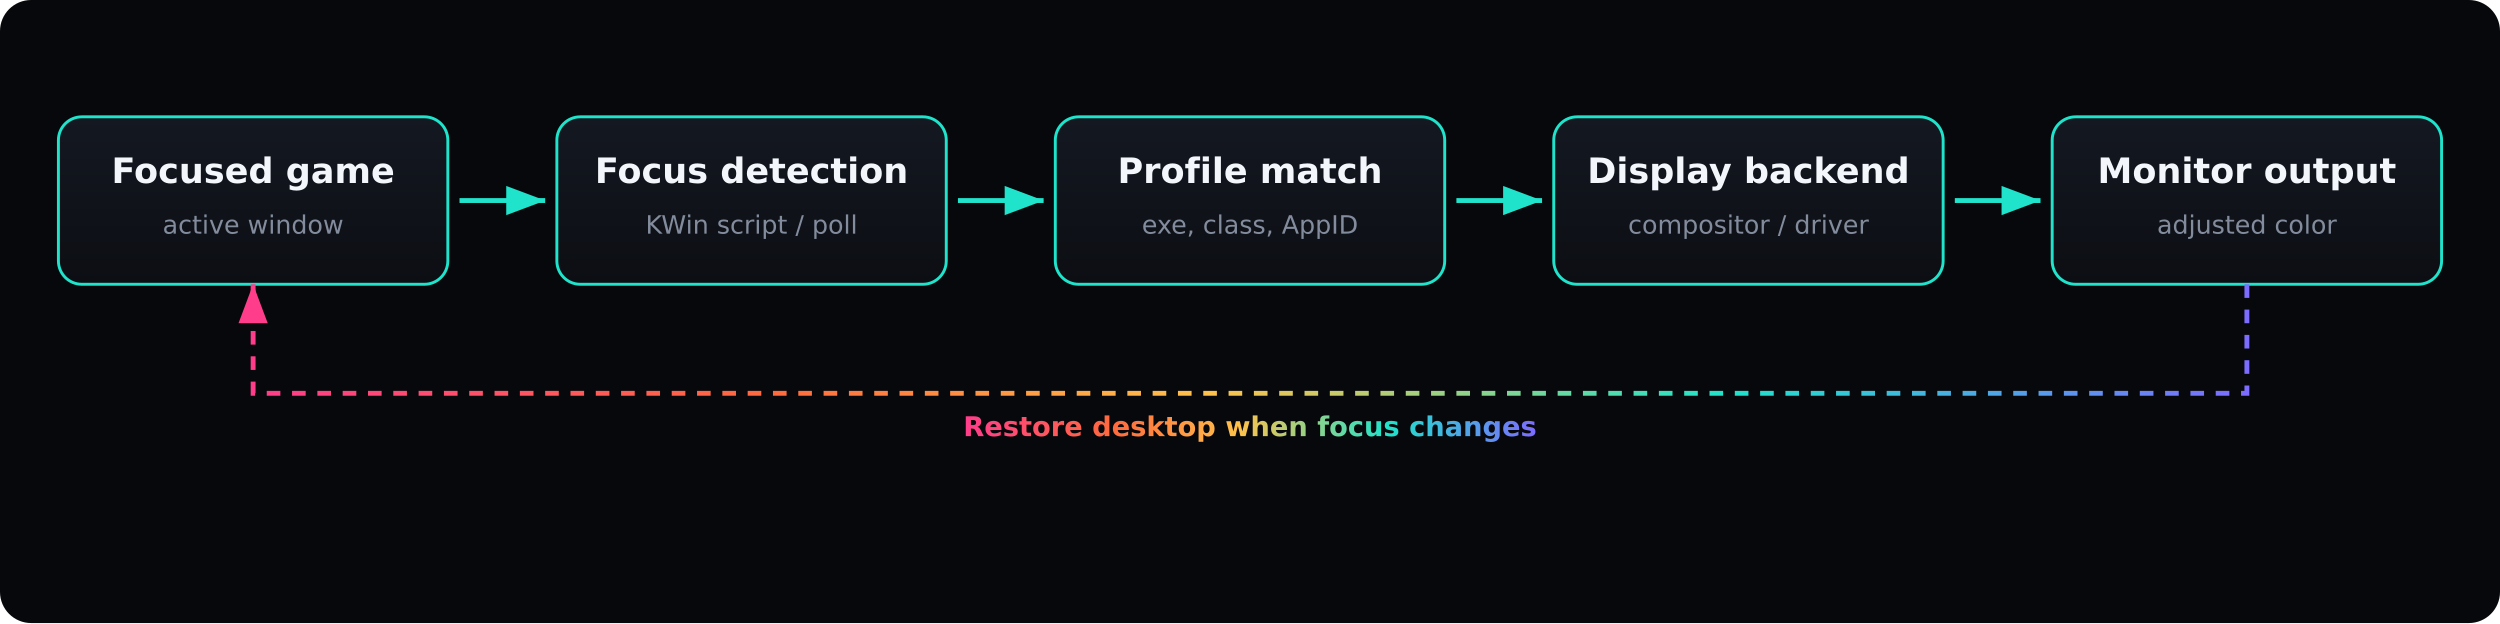
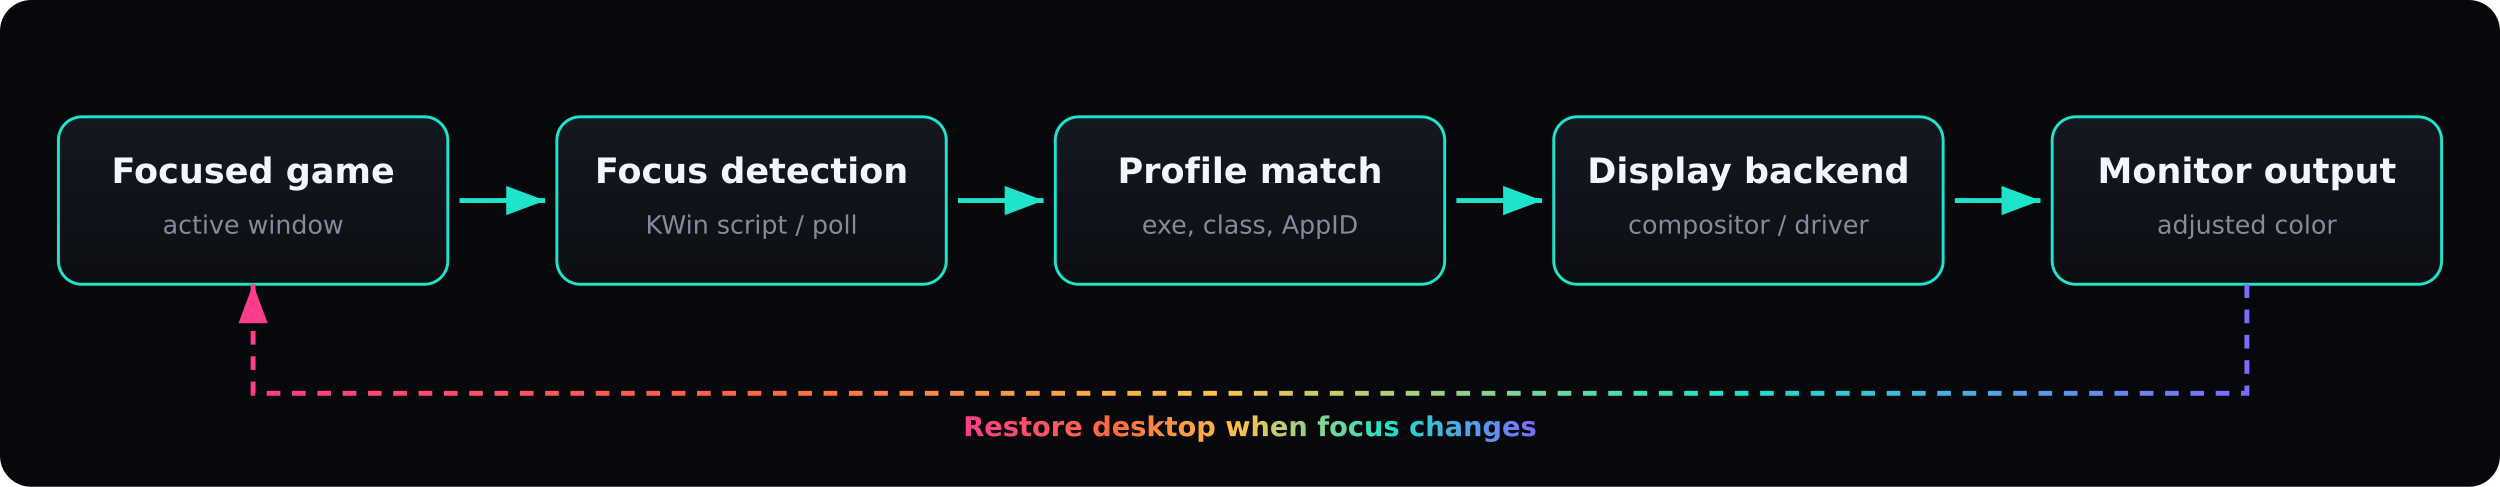
- <svg xmlns="http://www.w3.org/2000/svg" width="1284" height="320" viewBox="0 0 1284 320" font-family="DejaVu Sans, Noto Sans, Arial, sans-serif">
+ <svg xmlns="http://www.w3.org/2000/svg" width="1284" height="250" viewBox="0 0 1284 250" font-family="DejaVu Sans, Noto Sans, Arial, sans-serif">
  <defs>
    <marker id="arrow" markerWidth="10" markerHeight="10" refX="8" refY="3" orient="auto" markerUnits="strokeWidth">
      <path d="M0,0 L8,3 L0,6 Z" fill="#1fe3cb" />
    </marker>
    <marker id="arrow-spec" markerWidth="10" markerHeight="10" refX="8" refY="3" orient="auto" markerUnits="strokeWidth">
      <path d="M0,0 L8,3 L0,6 Z" fill="#ff3d8a" />
    </marker>
    <linearGradient id="box" x1="0" y1="0" x2="0" y2="1">
      <stop offset="0" stop-color="#141821" />
      <stop offset="1" stop-color="#0c0e13" />
    </linearGradient>
    <linearGradient id="spectrum" x1="0" y1="0" x2="1" y2="0">
      <stop offset="0" stop-color="#ff3d8a" />
      <stop offset="0.26" stop-color="#ff6a3d" />
      <stop offset="0.48" stop-color="#ffc24b" />
      <stop offset="0.74" stop-color="#1fe3cb" />
      <stop offset="1" stop-color="#7c6cff" />
    </linearGradient>
  </defs>
-   <rect x="0" y="0" width="1284" height="320" rx="16" fill="#07080b" />
+   <rect x="0" y="0" width="1284" height="250" rx="16" fill="#07080b" />
  <rect x="30" y="60" width="200" height="86" rx="12" fill="url(#box)" stroke="#1fe3cb" stroke-width="1.5" />
  <text x="130" y="94" fill="#f3f6fb" font-size="18" font-weight="700" text-anchor="middle">Focused game</text>
  <text x="130" y="120" fill="#828c9d" font-size="13" text-anchor="middle">active window</text>
  <rect x="286" y="60" width="200" height="86" rx="12" fill="url(#box)" stroke="#1fe3cb" stroke-width="1.5" />
  <text x="386" y="94" fill="#f3f6fb" font-size="18" font-weight="700" text-anchor="middle">Focus detection</text>
  <text x="386" y="120" fill="#828c9d" font-size="13" text-anchor="middle">KWin script / poll</text>
  <line x1="236" y1="103" x2="280" y2="103" stroke="#1fe3cb" stroke-width="2.5" marker-end="url(#arrow)" />
  <rect x="542" y="60" width="200" height="86" rx="12" fill="url(#box)" stroke="#1fe3cb" stroke-width="1.5" />
  <text x="642" y="94" fill="#f3f6fb" font-size="18" font-weight="700" text-anchor="middle">Profile match</text>
  <text x="642" y="120" fill="#828c9d" font-size="13" text-anchor="middle">exe, class, AppID</text>
  <line x1="492" y1="103" x2="536" y2="103" stroke="#1fe3cb" stroke-width="2.5" marker-end="url(#arrow)" />
  <rect x="798" y="60" width="200" height="86" rx="12" fill="url(#box)" stroke="#1fe3cb" stroke-width="1.5" />
  <text x="898" y="94" fill="#f3f6fb" font-size="18" font-weight="700" text-anchor="middle">Display backend</text>
  <text x="898" y="120" fill="#828c9d" font-size="13" text-anchor="middle">compositor / driver</text>
  <line x1="748" y1="103" x2="792" y2="103" stroke="#1fe3cb" stroke-width="2.5" marker-end="url(#arrow)" />
  <rect x="1054" y="60" width="200" height="86" rx="12" fill="url(#box)" stroke="#1fe3cb" stroke-width="1.5" />
  <text x="1154" y="94" fill="#f3f6fb" font-size="18" font-weight="700" text-anchor="middle">Monitor output</text>
  <text x="1154" y="120" fill="#828c9d" font-size="13" text-anchor="middle">adjusted color</text>
  <line x1="1004" y1="103" x2="1048" y2="103" stroke="#1fe3cb" stroke-width="2.5" marker-end="url(#arrow)" />
  <path d="M1154,146 L1154,202 L130,202 L130,146" fill="none" stroke="url(#spectrum)" stroke-width="2.5" stroke-dasharray="7 6" marker-end="url(#arrow-spec)" />
  <text x="642" y="224" fill="url(#spectrum)" font-size="14" font-weight="700" text-anchor="middle">Restore desktop when focus changes</text>
</svg>
